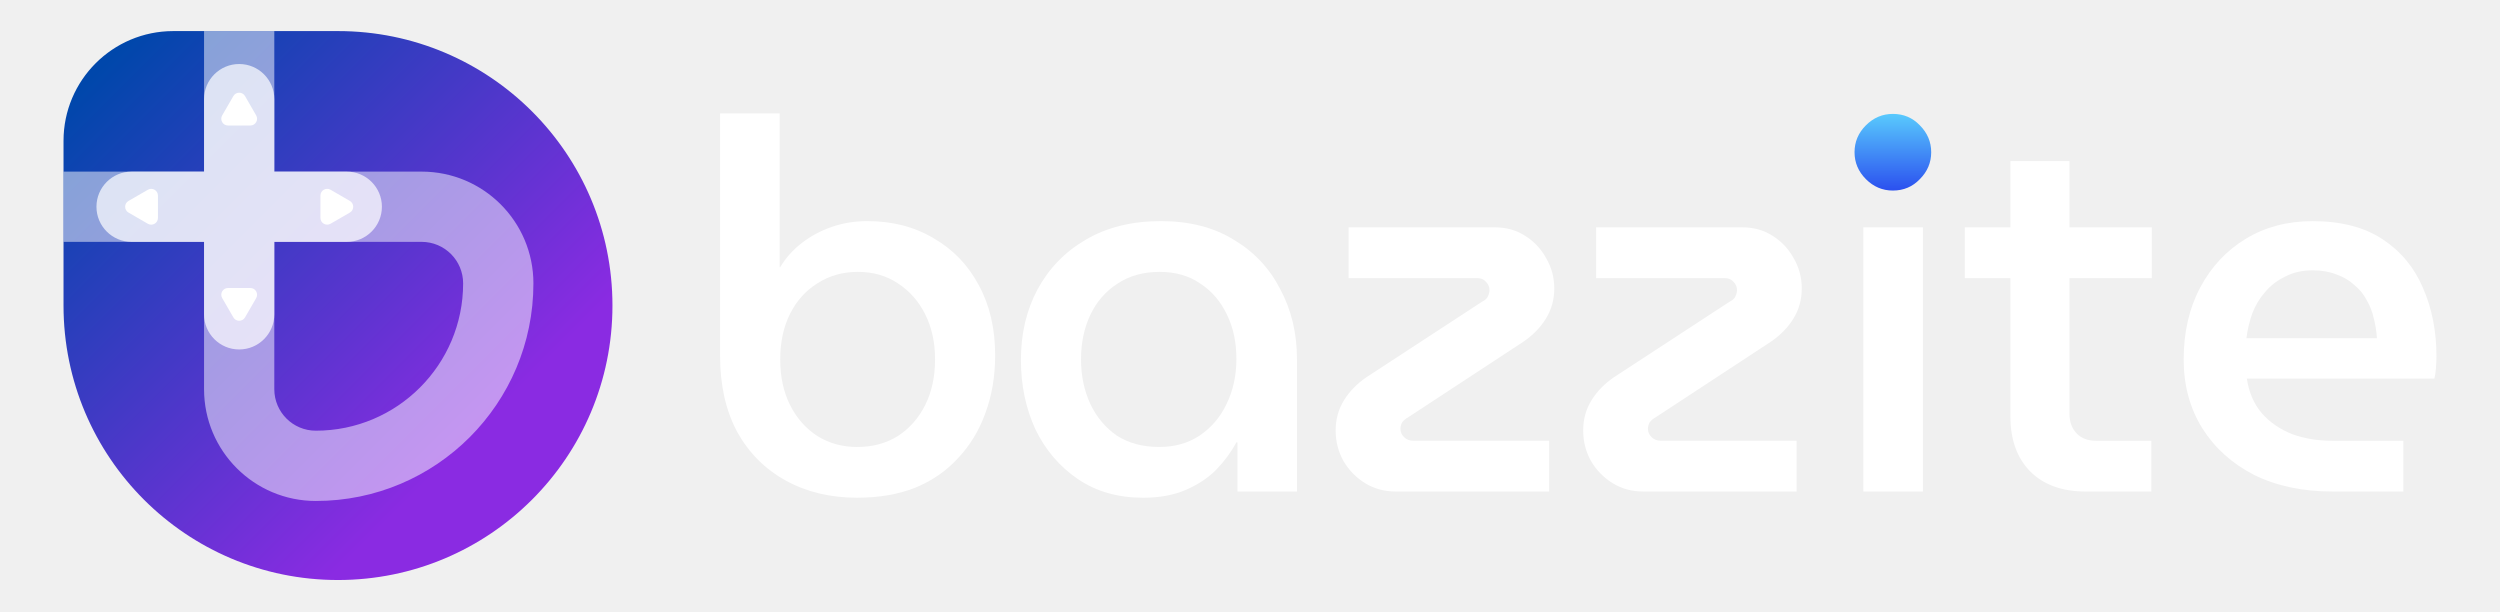
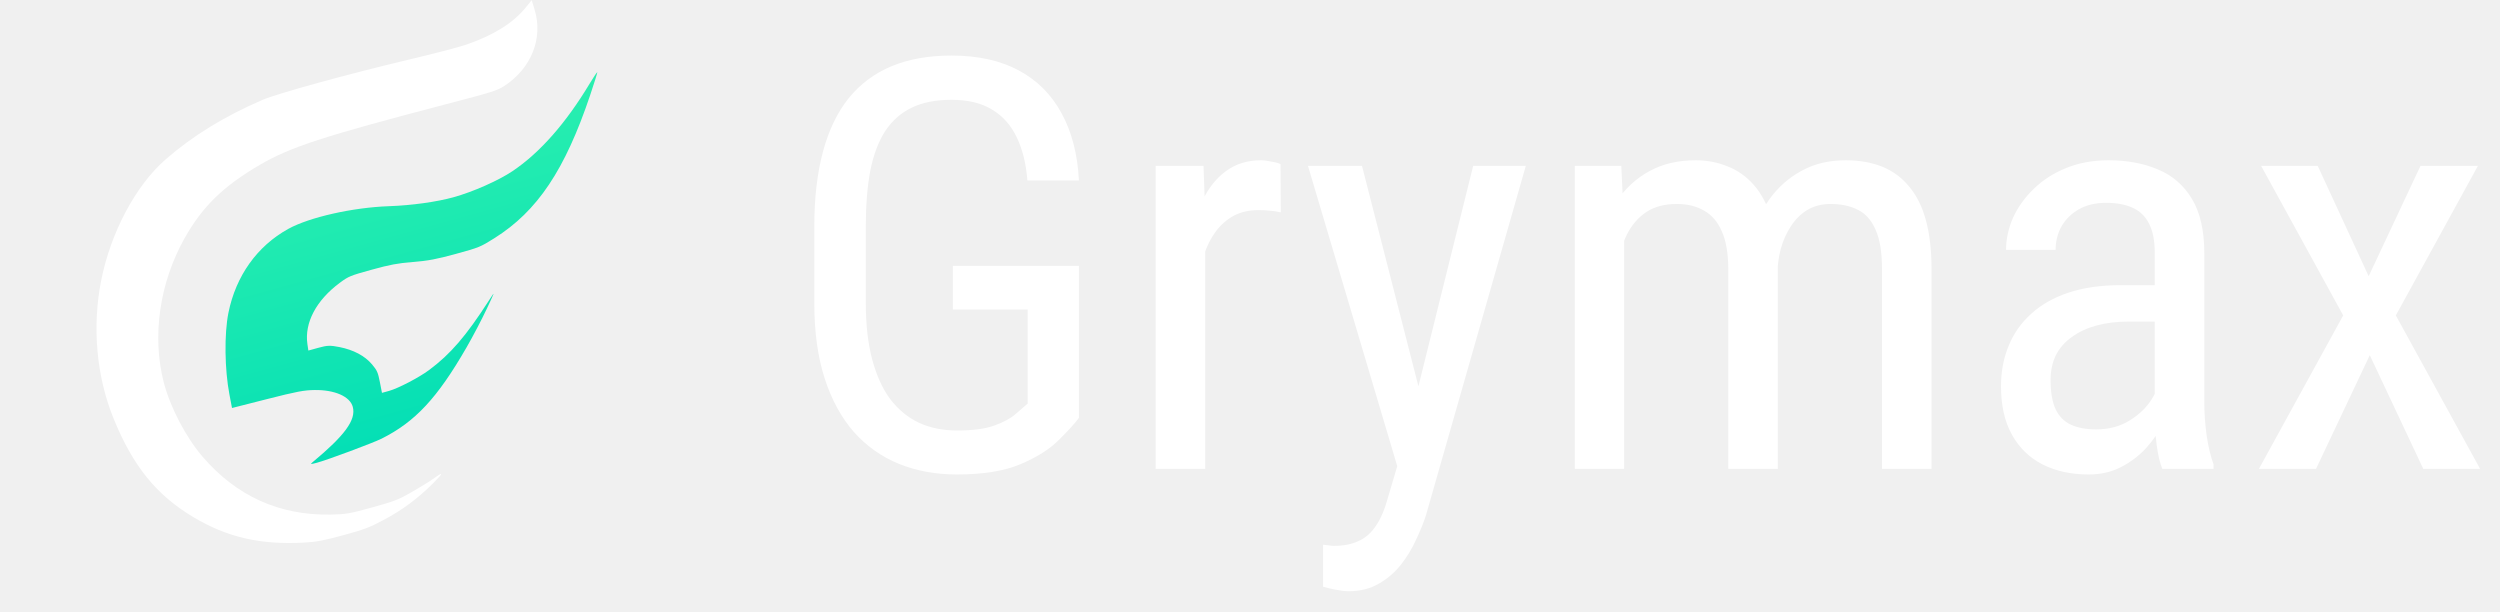
- <svg xmlns="http://www.w3.org/2000/svg" width="90" height="22" viewBox="0 0 90 22" fill="none" version="1.1" id="svg18">
-   <g id="g1" transform="matrix(1.142291,0,0,1.142291,2.286762,1.118899)">
-     <path d="M 0,3.46 C 0,1.549 1.549,0 3.46,0 h 5.19 c 4.777,0 8.65,3.873 8.65,8.65 0,4.777 -3.873,8.65 -8.65,8.65 C 3.873,17.3 0,13.428 0,8.65 Z" fill="url(#paint0_linear_1016_57)" id="path1" style="fill:url(#paint0_linear_1016_57);stroke-width:0.042" />
-     <path fill-rule="evenodd" clip-rule="evenodd" d="m 4.429,0 h 2.214 v 4.429 h 4.643 c 1.946,0 3.523,1.577 3.523,3.523 0,3.787 -3.07,6.857 -6.857,6.857 -1.946,0 -3.523,-1.577 -3.523,-3.523 V 6.643 H 0 v -2.214 h 4.429 z m 2.214,6.643 v 4.643 c 0,0.723 0.586,1.308 1.308,1.308 2.564,0 4.643,-2.079 4.643,-4.643 0,-0.723 -0.586,-1.308 -1.308,-1.308 z" fill="#ffffff" fill-opacity="0.5" id="path2" style="stroke-width:0.042" />
-     <path d="m 6.643,2.145 c 0,-0.611 -0.496,-1.107 -1.107,-1.107 -0.611,0 -1.107,0.496 -1.107,1.107 V 4.429 H 2.145 c -0.611,0 -1.107,0.496 -1.107,1.107 0,0.611 0.496,1.107 1.107,1.107 h 2.284 v 2.284 c 0,0.611 0.496,1.107 1.107,1.107 0.611,0 1.107,-0.496 1.107,-1.107 v -2.284 h 2.284 c 0.611,0 1.107,-0.496 1.107,-1.107 0,-0.611 -0.496,-1.107 -1.107,-1.107 h -2.284 z" fill="#ffffff" fill-opacity="0.7" id="path3" style="stroke-width:0.042" />
-     <path d="m 9.024,5.353 c 0.141,0.082 0.141,0.286 0,0.367 L 8.415,6.072 C 8.273,6.153 8.097,6.051 8.097,5.888 V 5.184 c 0,-0.163 0.177,-0.265 0.318,-0.184 z" fill="#ffffff" id="path4" style="stroke-width:0.042" />
-     <path d="m 5.72,9.024 c -0.082,0.141 -0.286,0.141 -0.367,0 L 5.001,8.415 C 4.919,8.273 5.021,8.097 5.184,8.097 h 0.704 c 0.163,0 0.265,0.177 0.184,0.318 z" fill="#ffffff" id="path5" style="stroke-width:0.042" />
-     <path d="m 5.353,2.048 c 0.082,-0.141 0.286,-0.141 0.367,0 L 6.072,2.658 C 6.153,2.799 6.051,2.976 5.888,2.976 H 5.184 c -0.163,0 -0.265,-0.177 -0.184,-0.318 z" fill="#ffffff" id="path6" style="stroke-width:0.042" />
-     <path d="m 2.048,5.72 c -0.141,-0.082 -0.141,-0.286 0,-0.367 L 2.658,5.001 c 0.141,-0.082 0.318,0.02 0.318,0.184 v 0.704 c 0,0.163 -0.177,0.265 -0.318,0.184 z" fill="#ffffff" id="path7" style="stroke-width:0.042" />
-     <path d="m 25.019,14.707 c -0.849,0 -1.6,-0.18 -2.253,-0.539 -0.653,-0.359 -1.165,-0.871 -1.535,-1.535 -0.359,-0.675 -0.539,-1.469 -0.539,-2.383 V 2.594 h 1.877 v 4.849 h 0.016 C 22.761,7.148 22.989,6.893 23.272,6.675 23.555,6.457 23.871,6.289 24.219,6.169 24.567,6.049 24.937,5.989 25.329,5.989 c 0.795,0 1.491,0.18 2.09,0.539 0.609,0.348 1.083,0.838 1.42,1.469 0.348,0.631 0.522,1.371 0.522,2.22 0,0.664 -0.103,1.273 -0.31,1.828 -0.196,0.544 -0.484,1.018 -0.865,1.42 -0.37,0.403 -0.822,0.713 -1.355,0.931 -0.533,0.207 -1.137,0.31 -1.812,0.31 z m 0,-1.6 c 0.479,0 0.903,-0.114 1.273,-0.343 0.37,-0.239 0.658,-0.566 0.865,-0.98 0.207,-0.414 0.31,-0.892 0.31,-1.437 0,-0.533 -0.103,-1.007 -0.31,-1.42 C 26.951,8.514 26.662,8.188 26.292,7.948 25.933,7.709 25.514,7.589 25.035,7.589 c -0.479,0 -0.903,0.12 -1.273,0.359 -0.37,0.229 -0.658,0.55 -0.865,0.963 -0.207,0.414 -0.31,0.892 -0.31,1.437 0,0.544 0.103,1.023 0.31,1.437 0.207,0.414 0.495,0.74 0.865,0.98 0.37,0.229 0.789,0.343 1.257,0.343 z" fill="#ffffff" id="path8" style="stroke-width:0.042" />
-     <path d="m 34.026,14.707 c -0.795,0 -1.48,-0.196 -2.057,-0.588 -0.577,-0.392 -1.023,-0.914 -1.339,-1.567 -0.305,-0.664 -0.457,-1.393 -0.457,-2.188 0,-0.827 0.174,-1.567 0.522,-2.22 0.359,-0.664 0.865,-1.186 1.518,-1.567 0.664,-0.392 1.453,-0.588 2.367,-0.588 0.903,0 1.671,0.196 2.302,0.588 0.642,0.381 1.132,0.903 1.469,1.567 0.348,0.653 0.522,1.382 0.522,2.188 V 14.511 H 36.997 v -1.551 h -0.033 c -0.163,0.305 -0.375,0.593 -0.637,0.865 -0.261,0.261 -0.582,0.473 -0.963,0.637 -0.381,0.163 -0.827,0.245 -1.339,0.245 z m 0.506,-1.6 c 0.49,0 0.914,-0.12 1.273,-0.359 0.37,-0.25 0.653,-0.582 0.849,-0.996 0.207,-0.424 0.31,-0.898 0.31,-1.42 0,-0.522 -0.098,-0.985 -0.294,-1.388 C 36.475,8.531 36.198,8.204 35.838,7.965 35.479,7.714 35.049,7.589 34.549,7.589 c -0.522,0 -0.969,0.125 -1.339,0.375 -0.37,0.239 -0.653,0.566 -0.849,0.98 -0.196,0.414 -0.294,0.882 -0.294,1.404 0,0.512 0.098,0.98 0.294,1.404 0.196,0.414 0.473,0.746 0.833,0.996 0.37,0.239 0.816,0.359 1.339,0.359 z" fill="#ffffff" id="path9" style="stroke-width:0.042" />
-     <path d="m 41.986,14.511 c -0.359,0 -0.68,-0.087 -0.963,-0.261 -0.283,-0.174 -0.512,-0.408 -0.686,-0.702 -0.163,-0.294 -0.245,-0.615 -0.245,-0.963 0,-0.348 0.087,-0.664 0.261,-0.947 0.174,-0.283 0.414,-0.528 0.718,-0.735 l 3.624,-2.367 c 0.109,-0.054 0.174,-0.114 0.196,-0.18 0.033,-0.065 0.049,-0.131 0.049,-0.196 0,-0.098 -0.038,-0.185 -0.114,-0.261 -0.065,-0.076 -0.158,-0.114 -0.277,-0.114 H 40.501 V 6.185 h 4.604 c 0.359,0 0.675,0.087 0.947,0.261 0.283,0.174 0.506,0.408 0.669,0.702 0.174,0.294 0.261,0.615 0.261,0.963 0,0.348 -0.087,0.664 -0.261,0.947 -0.174,0.283 -0.413,0.528 -0.718,0.735 l -3.608,2.367 c -0.098,0.054 -0.169,0.114 -0.212,0.18 -0.033,0.065 -0.049,0.131 -0.049,0.196 0,0.098 0.038,0.185 0.114,0.261 0.076,0.076 0.174,0.114 0.294,0.114 H 46.819 V 14.511 Z" fill="#ffffff" id="path10" style="stroke-width:0.042" />
-     <path d="m 49.787,14.511 c -0.359,0 -0.68,-0.087 -0.963,-0.261 -0.283,-0.174 -0.512,-0.408 -0.686,-0.702 -0.163,-0.294 -0.245,-0.615 -0.245,-0.963 0,-0.348 0.087,-0.664 0.261,-0.947 0.174,-0.283 0.413,-0.528 0.718,-0.735 l 3.624,-2.367 c 0.109,-0.054 0.174,-0.114 0.196,-0.18 0.033,-0.065 0.049,-0.131 0.049,-0.196 0,-0.098 -0.038,-0.185 -0.114,-0.261 -0.065,-0.076 -0.158,-0.114 -0.277,-0.114 H 48.301 V 6.185 h 4.604 c 0.359,0 0.675,0.087 0.947,0.261 0.283,0.174 0.506,0.408 0.669,0.702 0.174,0.294 0.261,0.615 0.261,0.963 0,0.348 -0.087,0.664 -0.261,0.947 -0.174,0.283 -0.413,0.528 -0.718,0.735 l -3.608,2.367 c -0.098,0.054 -0.169,0.114 -0.212,0.18 -0.033,0.065 -0.049,0.131 -0.049,0.196 0,0.098 0.038,0.185 0.114,0.261 0.076,0.076 0.174,0.114 0.294,0.114 h 4.277 V 14.511 Z" fill="#ffffff" id="path11" style="stroke-width:0.042" />
-     <path d="M 56.722,14.511 V 6.185 h 1.878 V 14.511 Z" fill="#ffffff" id="path12" style="stroke-width:0.042" />
-     <path d="m 63.724,14.511 c -0.74,0 -1.322,-0.212 -1.747,-0.637 C 61.564,13.45 61.357,12.873 61.357,12.144 V 4.096 h 1.861 v 7.967 c 0,0.25 0.076,0.457 0.229,0.62 0.152,0.152 0.354,0.229 0.604,0.229 h 1.747 V 14.511 Z M 59.921,7.785 V 6.185 h 5.893 v 1.6 z" fill="#ffffff" id="path13" style="stroke-width:0.042" />
-     <path d="m 71.504,14.511 c -0.936,0 -1.758,-0.174 -2.465,-0.522 -0.697,-0.359 -1.241,-0.849 -1.633,-1.469 -0.392,-0.631 -0.588,-1.355 -0.588,-2.171 0,-0.86 0.174,-1.616 0.522,-2.269 0.348,-0.653 0.827,-1.165 1.437,-1.535 0.609,-0.37 1.312,-0.555 2.106,-0.555 0.892,0 1.627,0.19 2.204,0.571 0.577,0.381 1.001,0.892 1.273,1.535 0.283,0.642 0.424,1.36 0.424,2.155 0,0.109 -0.005,0.234 -0.016,0.375 -0.011,0.141 -0.028,0.25 -0.049,0.327 h -5.91 c 0.065,0.435 0.223,0.8 0.474,1.094 0.25,0.283 0.566,0.501 0.947,0.653 0.381,0.141 0.805,0.212 1.273,0.212 H 73.74 V 14.511 Z M 68.794,9.679 h 4.114 C 72.897,9.472 72.864,9.265 72.81,9.058 72.766,8.852 72.69,8.656 72.581,8.471 72.484,8.286 72.353,8.128 72.19,7.997 72.037,7.856 71.852,7.747 71.635,7.671 71.417,7.584 71.167,7.54 70.884,7.54 c -0.327,0 -0.615,0.065 -0.865,0.196 -0.25,0.12 -0.463,0.283 -0.636,0.49 -0.174,0.196 -0.31,0.424 -0.408,0.686 -0.087,0.25 -0.147,0.506 -0.179,0.767 z" fill="#ffffff" id="path14" style="stroke-width:0.042" />
-     <path d="m 56.804,4.667 c 0.239,0.239 0.522,0.359 0.849,0.359 0.337,0 0.62,-0.12 0.849,-0.359 0.239,-0.239 0.359,-0.522 0.359,-0.849 0,-0.327 -0.12,-0.609 -0.359,-0.849 -0.229,-0.239 -0.512,-0.359 -0.849,-0.359 -0.327,0 -0.61,0.12 -0.849,0.359 -0.24,0.239 -0.359,0.522 -0.359,0.849 0,0.327 0.12,0.609 0.359,0.849 z" fill="url(#paint1_linear_1016_57)" id="path15" style="fill:url(#paint1_linear_1016_57);stroke-width:0.042" />
+ <svg xmlns="http://www.w3.org/2000/svg" width="90" height="22" viewBox="0 0 90 22" fill="none">
+   <g clip-path="url(#clip0_9_74)">
+     <g clip-path="url(#clip1_9_74)">
+       <path d="M18.927 0.27C18.474 0.829 17.77 1.268 16.777 1.61C16.523 1.697 15.574 1.944 14.668 2.158C12.55 2.66 9.977 3.368 9.453 3.595C8.074 4.19 6.941 4.886 5.964 5.737C4.885 6.678 3.988 8.363 3.643 10.093C3.313 11.752 3.47 13.536 4.08 15.044C4.777 16.77 5.627 17.822 6.967 18.62C8.181 19.344 9.374 19.618 10.942 19.534C11.384 19.51 11.657 19.459 12.356 19.268C13.119 19.059 13.291 18.994 13.817 18.715C14.488 18.359 15.045 17.944 15.602 17.387C15.985 17.003 15.974 16.962 15.568 17.256C15.445 17.345 15.106 17.553 14.814 17.72C14.331 17.995 14.204 18.044 13.394 18.268C12.582 18.493 12.452 18.515 11.898 18.525C10.057 18.558 8.513 17.86 7.294 16.443C6.695 15.746 6.129 14.665 5.897 13.773C5.465 12.106 5.742 10.182 6.647 8.572C7.284 7.438 8.036 6.705 9.346 5.939C10.449 5.294 11.613 4.915 16.036 3.757C17.716 3.318 17.895 3.262 18.144 3.101C19.13 2.464 19.563 1.375 19.243 0.337L19.141 0.005L18.927 0.27Z" fill="white" />
+       <path d="M21.229 3.008C20.374 4.434 19.433 5.501 18.452 6.16C17.947 6.499 17.021 6.909 16.329 7.1C15.721 7.269 14.813 7.395 14.003 7.423C12.696 7.469 11.135 7.821 10.374 8.242C9.256 8.861 8.492 9.933 8.224 11.258C8.07 12.02 8.086 13.298 8.261 14.211L8.352 14.688L9.614 14.367C10.683 14.095 10.944 14.046 11.323 14.041C12.053 14.031 12.604 14.275 12.701 14.65C12.822 15.116 12.419 15.67 11.257 16.636C11.159 16.718 11.174 16.72 11.404 16.66C11.767 16.565 13.431 15.945 13.739 15.791C14.95 15.183 15.743 14.332 16.793 12.511C17.019 12.12 17.346 11.497 17.519 11.127C17.832 10.461 17.833 10.458 17.598 10.823C16.78 12.095 16.217 12.75 15.445 13.323C15.086 13.59 14.333 13.982 14.007 14.072L13.751 14.143L13.675 13.753C13.607 13.406 13.576 13.335 13.393 13.118C13.137 12.812 12.73 12.596 12.223 12.495C11.888 12.428 11.782 12.432 11.467 12.519L11.101 12.62L11.067 12.39C10.955 11.623 11.381 10.814 12.23 10.183C12.546 9.949 12.605 9.924 13.379 9.71C14.033 9.529 14.327 9.474 14.869 9.431C15.414 9.388 15.71 9.332 16.409 9.141C17.247 8.911 17.291 8.894 17.798 8.575C19.348 7.602 20.339 6.12 21.248 3.419C21.387 3.004 21.502 2.639 21.503 2.607C21.503 2.575 21.38 2.756 21.229 3.008Z" fill="url(#paint0_linear_9_74)" />
+     </g>
  </g>
-   <defs id="defs18">
-     <linearGradient id="paint0_linear_1016_57" x1="100" y1="100" x2="508" y2="508" gradientUnits="userSpaceOnUse" gradientTransform="matrix(0.04240317,0,0,0.04240317,-4.240317,-4.240317)">
-       <stop offset="0.068" stop-color="#0047AB" id="stop15" />
-       <stop offset="0.741" stop-color="#8A2BE2" id="stop16" />
+   <path d="M83.438 5.972L85.272 9.944L87.137 5.972H89.204L86.25 11.355L89.284 16.879H87.238L85.312 12.786L83.377 16.879H81.321L84.355 11.355L81.401 5.972H83.438Z" fill="white" />
+   <path d="M77.571 15.014V9.097C77.571 8.667 77.503 8.321 77.369 8.058C77.241 7.796 77.046 7.605 76.784 7.484C76.529 7.363 76.206 7.302 75.817 7.302C75.44 7.302 75.114 7.38 74.839 7.534C74.57 7.689 74.362 7.894 74.214 8.149C74.073 8.405 74.002 8.687 74.002 8.996H72.218C72.218 8.606 72.302 8.22 72.47 7.837C72.645 7.454 72.893 7.108 73.216 6.798C73.538 6.483 73.925 6.234 74.375 6.052C74.832 5.864 75.343 5.77 75.907 5.77C76.579 5.77 77.174 5.881 77.692 6.103C78.209 6.318 78.616 6.671 78.911 7.161C79.207 7.652 79.355 8.304 79.355 9.117V14.5C79.355 14.863 79.382 15.249 79.436 15.659C79.496 16.069 79.58 16.422 79.688 16.718V16.879H77.843C77.755 16.664 77.688 16.378 77.641 16.022C77.594 15.659 77.571 15.323 77.571 15.014ZM77.853 10.266L77.873 11.577H76.633C76.21 11.577 75.823 11.624 75.474 11.718C75.131 11.812 74.835 11.95 74.587 12.131C74.338 12.306 74.147 12.524 74.012 12.786C73.885 13.048 73.821 13.347 73.821 13.683C73.821 14.12 73.881 14.47 74.002 14.732C74.123 14.987 74.305 15.172 74.546 15.286C74.788 15.4 75.094 15.458 75.464 15.458C75.914 15.458 76.311 15.354 76.653 15.145C76.996 14.937 77.261 14.685 77.45 14.389C77.645 14.093 77.735 13.818 77.722 13.562L78.115 14.399C78.088 14.661 78.001 14.947 77.853 15.256C77.712 15.558 77.513 15.851 77.258 16.133C77.003 16.409 76.7 16.637 76.351 16.819C76.008 16.993 75.622 17.081 75.192 17.081C74.56 17.081 74.005 16.96 73.528 16.718C73.058 16.476 72.692 16.12 72.43 15.649C72.167 15.179 72.036 14.597 72.036 13.905C72.036 13.381 72.127 12.897 72.309 12.454C72.49 12.01 72.759 11.627 73.115 11.304C73.471 10.975 73.918 10.72 74.456 10.538C75 10.357 75.628 10.266 76.341 10.266H77.853Z" fill="white" />
+   <path d="M58.468 8.139V16.879H56.694V5.972H58.367L58.468 8.139ZM58.105 11.012L57.278 10.982C57.272 10.236 57.346 9.547 57.5 8.915C57.655 8.277 57.886 7.722 58.196 7.252C58.511 6.782 58.905 6.419 59.375 6.163C59.852 5.901 60.407 5.77 61.038 5.77C61.455 5.77 61.842 5.844 62.198 5.992C62.56 6.133 62.876 6.358 63.145 6.667C63.414 6.976 63.622 7.373 63.77 7.857C63.925 8.341 64.002 8.925 64.002 9.611V16.879H62.218V9.702C62.218 9.13 62.141 8.673 61.986 8.331C61.838 7.988 61.626 7.739 61.351 7.585C61.075 7.423 60.746 7.343 60.363 7.343C59.926 7.343 59.56 7.44 59.264 7.635C58.975 7.83 58.743 8.099 58.569 8.442C58.401 8.784 58.28 9.177 58.206 9.621C58.139 10.058 58.105 10.521 58.105 11.012ZM63.982 9.984L62.792 10.367C62.786 9.769 62.86 9.194 63.014 8.643C63.169 8.092 63.397 7.601 63.7 7.171C64.009 6.741 64.392 6.402 64.849 6.153C65.306 5.898 65.837 5.77 66.442 5.77C66.939 5.77 67.379 5.847 67.762 6.002C68.145 6.157 68.468 6.395 68.73 6.718C68.999 7.034 69.2 7.44 69.335 7.937C69.469 8.435 69.536 9.026 69.536 9.712V16.879H67.752V9.692C67.752 9.08 67.675 8.606 67.52 8.27C67.372 7.927 67.161 7.689 66.885 7.554C66.61 7.413 66.28 7.343 65.897 7.343C65.588 7.343 65.313 7.413 65.071 7.554C64.835 7.696 64.637 7.89 64.476 8.139C64.315 8.381 64.19 8.66 64.103 8.976C64.022 9.292 63.982 9.628 63.982 9.984Z" fill="white" />
+   <path d="M50.605 15.75L53.034 5.972H54.929L51.331 18.562C51.243 18.831 51.126 19.12 50.978 19.43C50.837 19.745 50.655 20.044 50.434 20.327C50.212 20.609 49.946 20.837 49.637 21.012C49.328 21.194 48.965 21.284 48.548 21.284C48.421 21.284 48.256 21.264 48.054 21.224C47.86 21.183 47.718 21.15 47.631 21.123V19.611C47.672 19.618 47.735 19.624 47.823 19.631C47.91 19.645 47.974 19.651 48.014 19.651C48.364 19.651 48.659 19.594 48.901 19.48C49.15 19.372 49.362 19.188 49.536 18.925C49.711 18.67 49.859 18.317 49.98 17.867L50.605 15.75ZM49.032 5.972L51.2 14.44L51.663 16.405L50.393 17.091L47.087 5.972H49.032Z" fill="white" />
+   <path d="M43.387 7.685V16.879H41.603V5.972H43.327L43.387 7.685ZM46.099 5.911L46.109 7.645C45.961 7.612 45.827 7.591 45.706 7.585C45.592 7.571 45.457 7.564 45.303 7.564C44.967 7.564 44.671 7.632 44.415 7.766C44.167 7.901 43.952 8.089 43.77 8.331C43.589 8.573 43.444 8.862 43.337 9.198C43.229 9.527 43.155 9.89 43.115 10.286L42.651 10.589C42.651 9.93 42.702 9.312 42.803 8.734C42.91 8.156 43.075 7.645 43.297 7.202C43.518 6.751 43.8 6.402 44.143 6.153C44.493 5.898 44.909 5.77 45.393 5.77C45.501 5.77 45.632 5.787 45.786 5.821C45.948 5.847 46.052 5.878 46.099 5.911Z" fill="white" />
+   <path d="M38.841 9.571V15.044C38.679 15.259 38.434 15.528 38.105 15.851C37.782 16.173 37.329 16.459 36.744 16.708C36.159 16.956 35.393 17.081 34.446 17.081C33.686 17.081 32.991 16.953 32.359 16.698C31.734 16.442 31.193 16.059 30.736 15.548C30.286 15.031 29.936 14.389 29.688 13.623C29.439 12.85 29.315 11.946 29.315 10.911V8.159C29.315 7.131 29.419 6.231 29.627 5.458C29.835 4.685 30.145 4.043 30.555 3.532C30.971 3.022 31.485 2.638 32.097 2.383C32.715 2.128 33.434 2 34.254 2C35.202 2 36.008 2.178 36.673 2.534C37.339 2.89 37.853 3.405 38.216 4.077C38.585 4.749 38.794 5.555 38.841 6.496H36.986C36.939 5.891 36.811 5.374 36.603 4.944C36.395 4.507 36.099 4.174 35.716 3.946C35.333 3.71 34.846 3.593 34.254 3.593C33.69 3.593 33.212 3.687 32.823 3.875C32.433 4.063 32.114 4.345 31.865 4.722C31.623 5.098 31.445 5.572 31.331 6.143C31.223 6.714 31.169 7.38 31.169 8.139V10.911C31.169 11.691 31.247 12.37 31.401 12.948C31.556 13.525 31.774 14.003 32.056 14.379C32.346 14.755 32.692 15.038 33.095 15.226C33.498 15.407 33.952 15.498 34.456 15.498C35.027 15.498 35.477 15.438 35.806 15.316C36.136 15.196 36.388 15.058 36.563 14.903C36.744 14.749 36.889 14.624 36.996 14.53V11.143H34.304V9.571H38.841Z" fill="white" />
+   <defs>
+     <linearGradient id="paint0_linear_9_74" x1="13.904" y1="4.704" x2="16.798" y2="15.168" gradientUnits="userSpaceOnUse">
+       <stop stop-color="#2AEFAF" />
+       <stop offset="1" stop-color="#04DFB5" />
    </linearGradient>
-     <linearGradient id="paint1_linear_1016_57" x1="1459.63" y1="161.55" x2="1459.63" y2="218.53" gradientUnits="userSpaceOnUse" gradientTransform="matrix(0.04240317,0,0,0.04240317,-4.240317,-4.240317)">
-       <stop stop-color="#59CAFD" id="stop17" />
-       <stop offset="1" stop-color="#2B50EF" id="stop18" />
-     </linearGradient>
+     <clipPath id="clip0_9_74">
+       <rect width="19.76" height="19.76" fill="white" transform="translate(2)" />
+     </clipPath>
+     <clipPath id="clip1_9_74">
+       <rect width="18.525" height="19.76" fill="white" transform="translate(3.23486)" />
+     </clipPath>
  </defs>
</svg>
